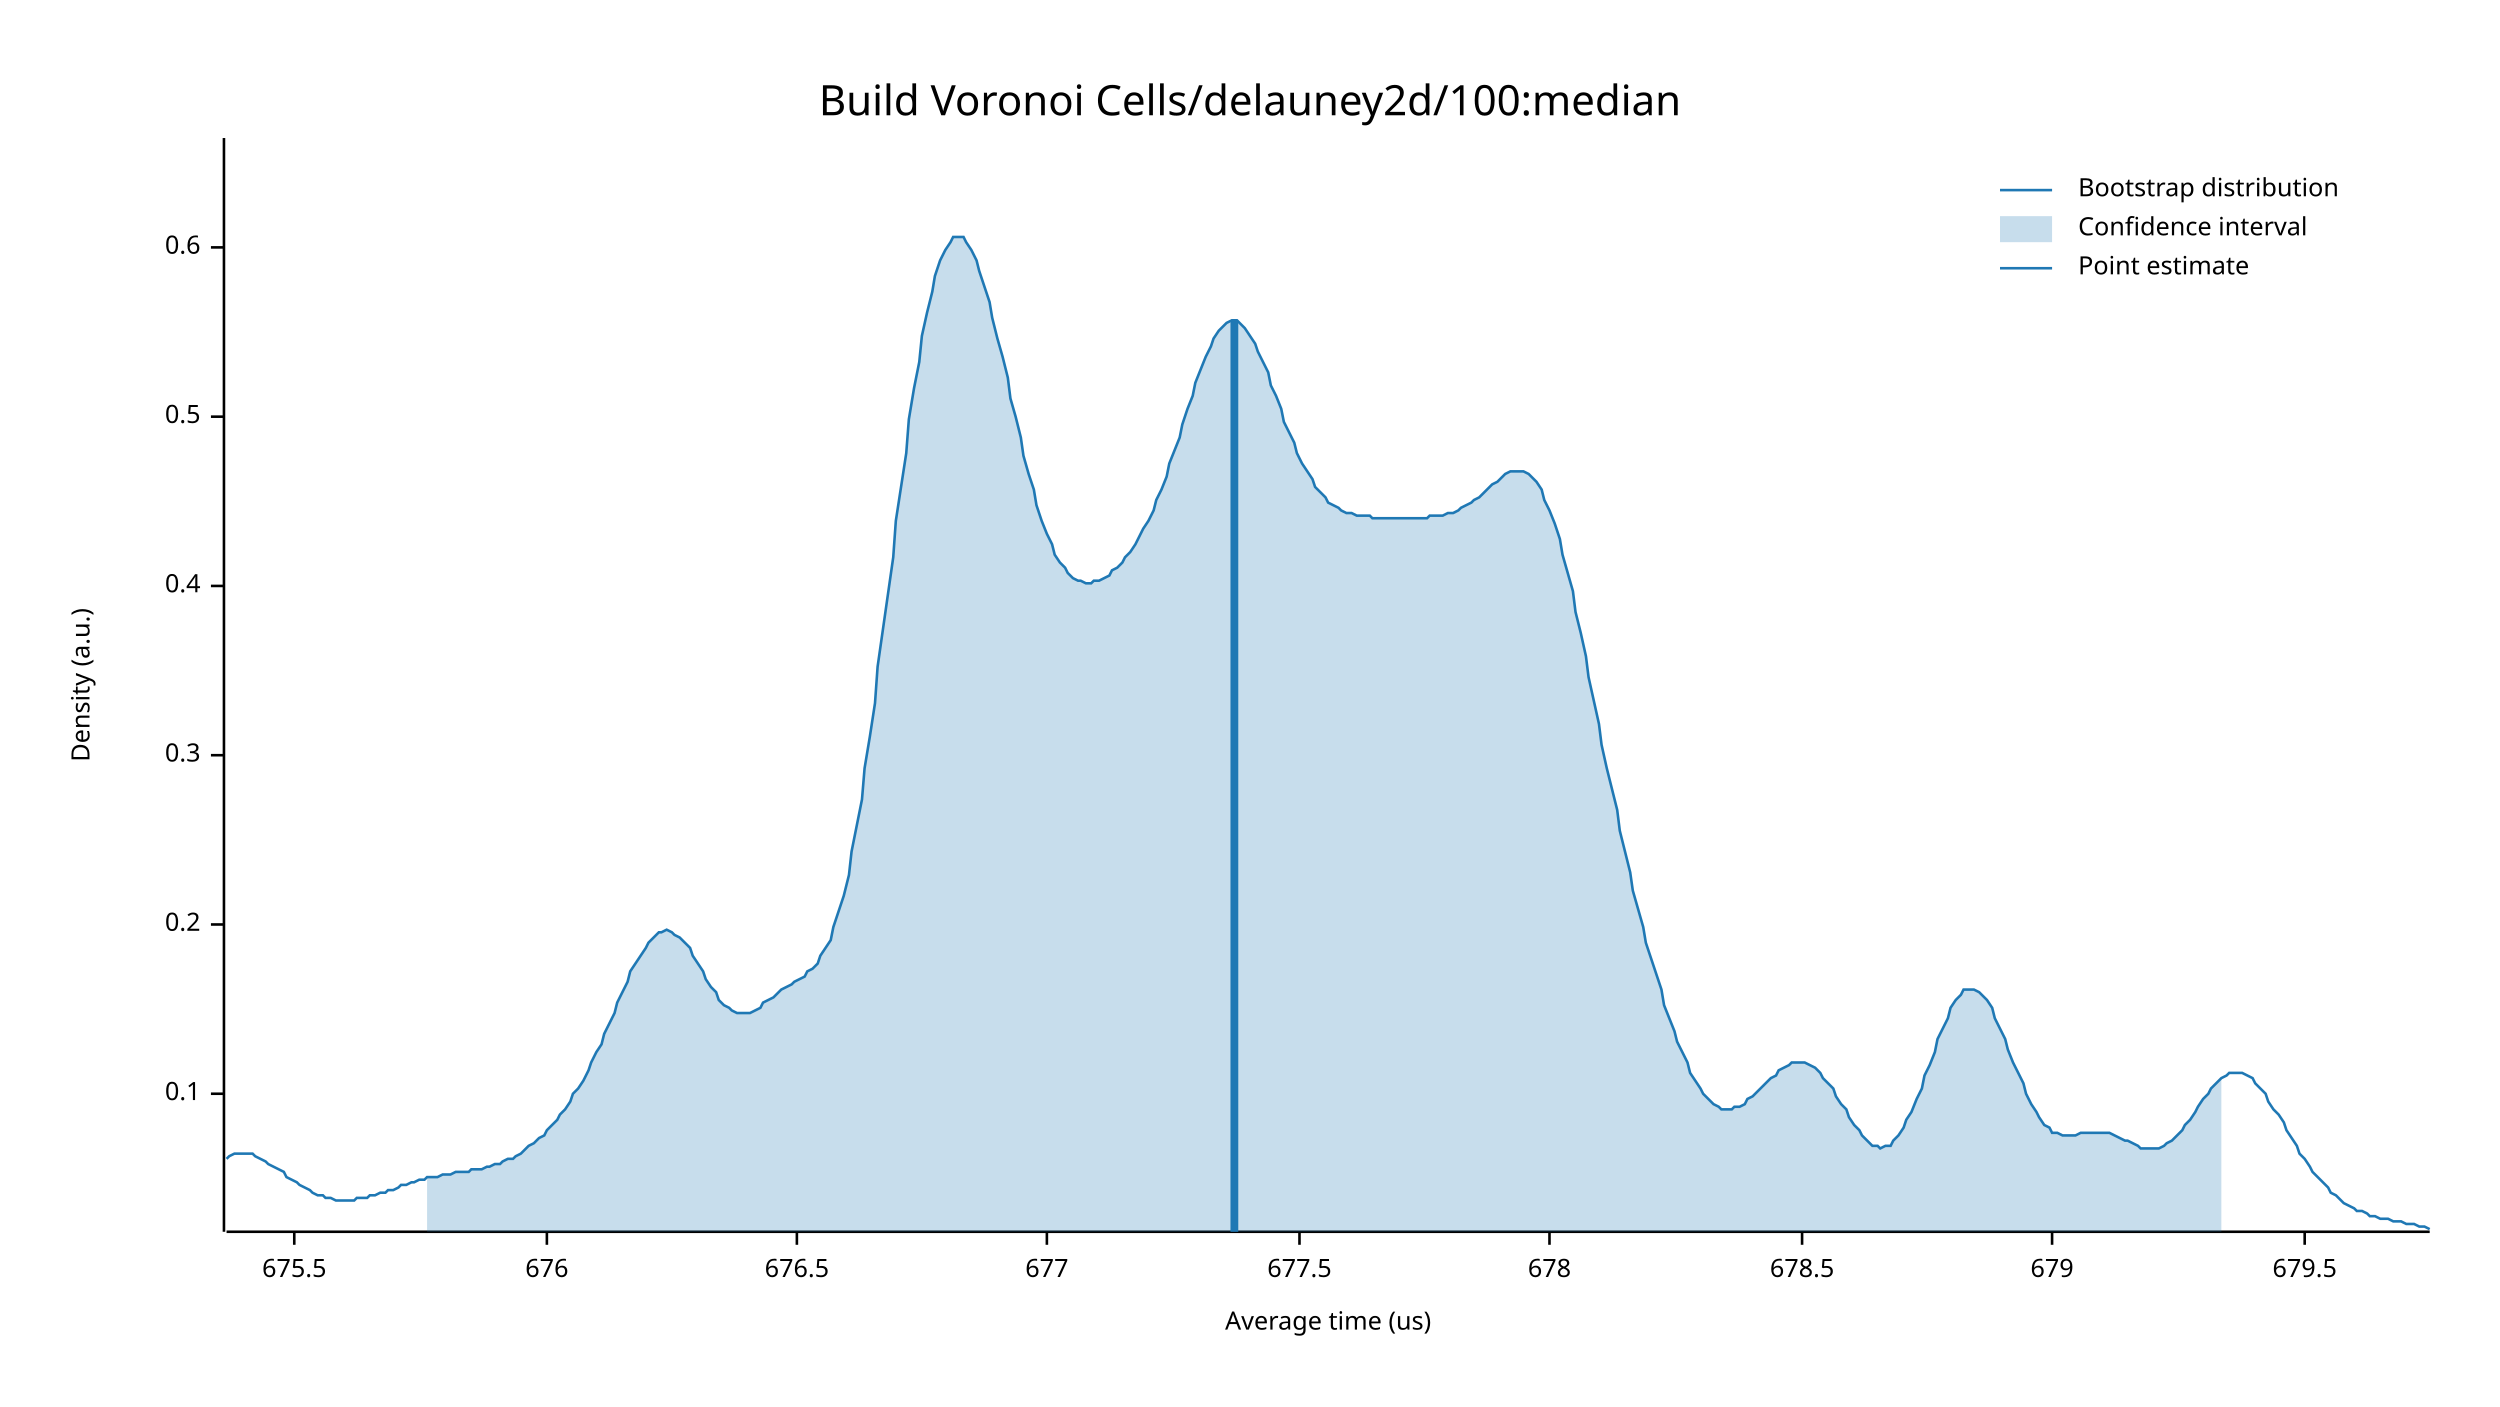
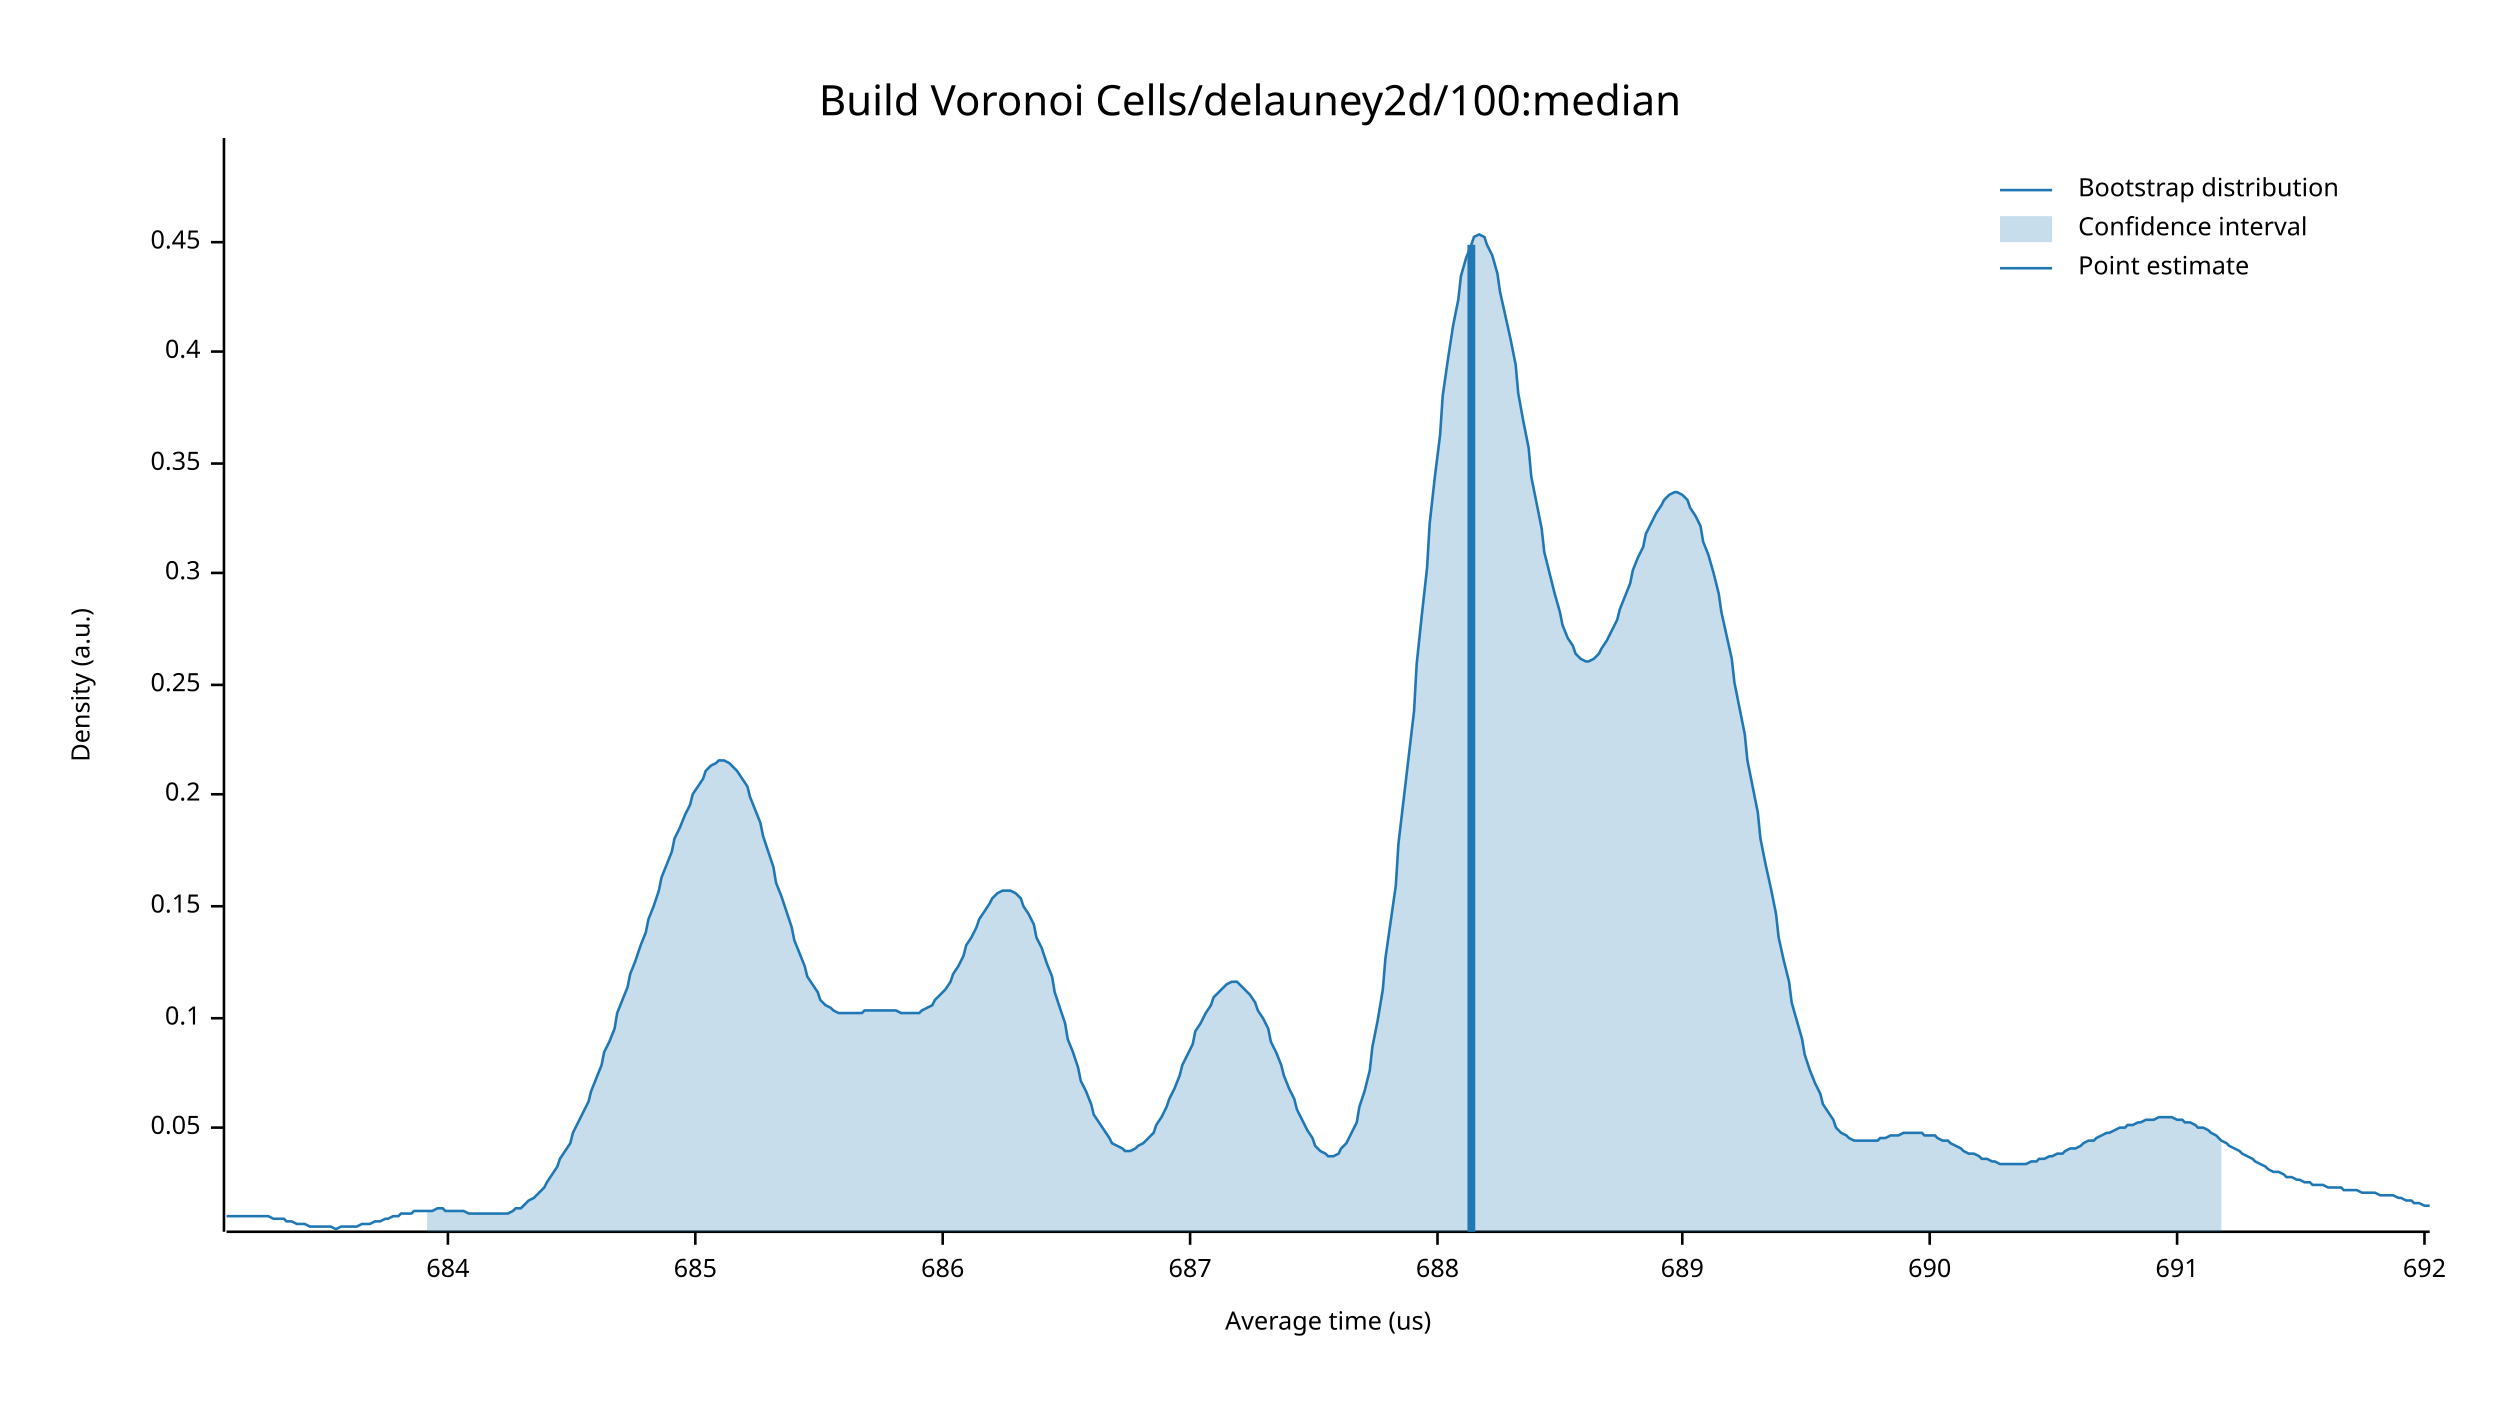
<svg xmlns="http://www.w3.org/2000/svg" width="960" height="540" viewBox="0 0 960 540">
  <text x="480" y="32" dy="0.76em" text-anchor="middle" font-family="sans-serif" font-size="16.129" opacity="1" fill="#000000">
Build Voronoi Cells/delauney2d/100:median
</text>
  <text x="27" y="263" dy="0.76em" text-anchor="middle" font-family="sans-serif" font-size="9.677" opacity="1" fill="#000000" transform="rotate(270, 27, 263)">
Density (a.u.)
</text>
  <text x="510" y="513" dy="-0.5ex" text-anchor="middle" font-family="sans-serif" font-size="9.677" opacity="1" fill="#000000">
Average time (us)
</text>
  <polyline fill="none" opacity="1" stroke="#000000" stroke-width="1" points="86,53 86,473 " />
-   <text x="77" y="420" dy="0.5ex" text-anchor="end" font-family="sans-serif" font-size="9.677" opacity="1" fill="#000000">
+   <text x="77" y="433" dy="0.5ex" text-anchor="end" font-family="sans-serif" font-size="9.677" opacity="1" fill="#000000">
+ 0.05
+ </text>
+   <polyline fill="none" opacity="1" stroke="#000000" stroke-width="1" points="81,433 86,433 " />
+   <text x="77" y="391" dy="0.5ex" text-anchor="end" font-family="sans-serif" font-size="9.677" opacity="1" fill="#000000">
0.1
</text>
-   <polyline fill="none" opacity="1" stroke="#000000" stroke-width="1" points="81,420 86,420 " />
-   <text x="77" y="355" dy="0.5ex" text-anchor="end" font-family="sans-serif" font-size="9.677" opacity="1" fill="#000000">
+   <polyline fill="none" opacity="1" stroke="#000000" stroke-width="1" points="81,391 86,391 " />
+   <text x="77" y="348" dy="0.5ex" text-anchor="end" font-family="sans-serif" font-size="9.677" opacity="1" fill="#000000">
+ 0.15
+ </text>
+   <polyline fill="none" opacity="1" stroke="#000000" stroke-width="1" points="81,348 86,348 " />
+   <text x="77" y="305" dy="0.5ex" text-anchor="end" font-family="sans-serif" font-size="9.677" opacity="1" fill="#000000">
0.2
</text>
-   <polyline fill="none" opacity="1" stroke="#000000" stroke-width="1" points="81,355 86,355 " />
-   <text x="77" y="290" dy="0.5ex" text-anchor="end" font-family="sans-serif" font-size="9.677" opacity="1" fill="#000000">
+   <polyline fill="none" opacity="1" stroke="#000000" stroke-width="1" points="81,305 86,305 " />
+   <text x="77" y="263" dy="0.5ex" text-anchor="end" font-family="sans-serif" font-size="9.677" opacity="1" fill="#000000">
+ 0.25
+ </text>
+   <polyline fill="none" opacity="1" stroke="#000000" stroke-width="1" points="81,263 86,263 " />
+   <text x="77" y="220" dy="0.5ex" text-anchor="end" font-family="sans-serif" font-size="9.677" opacity="1" fill="#000000">
0.3
</text>
-   <polyline fill="none" opacity="1" stroke="#000000" stroke-width="1" points="81,290 86,290 " />
-   <text x="77" y="225" dy="0.5ex" text-anchor="end" font-family="sans-serif" font-size="9.677" opacity="1" fill="#000000">
+   <polyline fill="none" opacity="1" stroke="#000000" stroke-width="1" points="81,220 86,220 " />
+   <text x="77" y="178" dy="0.5ex" text-anchor="end" font-family="sans-serif" font-size="9.677" opacity="1" fill="#000000">
+ 0.35
+ </text>
+   <polyline fill="none" opacity="1" stroke="#000000" stroke-width="1" points="81,178 86,178 " />
+   <text x="77" y="135" dy="0.5ex" text-anchor="end" font-family="sans-serif" font-size="9.677" opacity="1" fill="#000000">
0.4
</text>
-   <polyline fill="none" opacity="1" stroke="#000000" stroke-width="1" points="81,225 86,225 " />
-   <text x="77" y="160" dy="0.5ex" text-anchor="end" font-family="sans-serif" font-size="9.677" opacity="1" fill="#000000">
- 0.5
+   <polyline fill="none" opacity="1" stroke="#000000" stroke-width="1" points="81,135 86,135 " />
+   <text x="77" y="93" dy="0.5ex" text-anchor="end" font-family="sans-serif" font-size="9.677" opacity="1" fill="#000000">
+ 0.45
</text>
-   <polyline fill="none" opacity="1" stroke="#000000" stroke-width="1" points="81,160 86,160 " />
-   <text x="77" y="95" dy="0.5ex" text-anchor="end" font-family="sans-serif" font-size="9.677" opacity="1" fill="#000000">
- 0.6
+   <polyline fill="none" opacity="1" stroke="#000000" stroke-width="1" points="81,93 86,93 " />
+   <polyline fill="none" opacity="1" stroke="#000000" stroke-width="1" points="87,473 933,473 " />
+   <text x="172" y="483" dy="0.76em" text-anchor="middle" font-family="sans-serif" font-size="9.677" opacity="1" fill="#000000">
+ 684
</text>
-   <polyline fill="none" opacity="1" stroke="#000000" stroke-width="1" points="81,95 86,95 " />
-   <polyline fill="none" opacity="1" stroke="#000000" stroke-width="1" points="87,473 933,473 " />
-   <text x="113" y="483" dy="0.76em" text-anchor="middle" font-family="sans-serif" font-size="9.677" opacity="1" fill="#000000">
- 675.5
+   <polyline fill="none" opacity="1" stroke="#000000" stroke-width="1" points="172,473 172,478 " />
+   <text x="267" y="483" dy="0.76em" text-anchor="middle" font-family="sans-serif" font-size="9.677" opacity="1" fill="#000000">
+ 685
</text>
-   <polyline fill="none" opacity="1" stroke="#000000" stroke-width="1" points="113,473 113,478 " />
-   <text x="210" y="483" dy="0.76em" text-anchor="middle" font-family="sans-serif" font-size="9.677" opacity="1" fill="#000000">
- 676
+   <polyline fill="none" opacity="1" stroke="#000000" stroke-width="1" points="267,473 267,478 " />
+   <text x="362" y="483" dy="0.76em" text-anchor="middle" font-family="sans-serif" font-size="9.677" opacity="1" fill="#000000">
+ 686
</text>
-   <polyline fill="none" opacity="1" stroke="#000000" stroke-width="1" points="210,473 210,478 " />
-   <text x="306" y="483" dy="0.76em" text-anchor="middle" font-family="sans-serif" font-size="9.677" opacity="1" fill="#000000">
- 676.5
+   <polyline fill="none" opacity="1" stroke="#000000" stroke-width="1" points="362,473 362,478 " />
+   <text x="457" y="483" dy="0.76em" text-anchor="middle" font-family="sans-serif" font-size="9.677" opacity="1" fill="#000000">
+ 687
</text>
-   <polyline fill="none" opacity="1" stroke="#000000" stroke-width="1" points="306,473 306,478 " />
-   <text x="402" y="483" dy="0.76em" text-anchor="middle" font-family="sans-serif" font-size="9.677" opacity="1" fill="#000000">
- 677
+   <polyline fill="none" opacity="1" stroke="#000000" stroke-width="1" points="457,473 457,478 " />
+   <text x="552" y="483" dy="0.76em" text-anchor="middle" font-family="sans-serif" font-size="9.677" opacity="1" fill="#000000">
+ 688
</text>
-   <polyline fill="none" opacity="1" stroke="#000000" stroke-width="1" points="402,473 402,478 " />
-   <text x="499" y="483" dy="0.76em" text-anchor="middle" font-family="sans-serif" font-size="9.677" opacity="1" fill="#000000">
- 677.5
+   <polyline fill="none" opacity="1" stroke="#000000" stroke-width="1" points="552,473 552,478 " />
+   <text x="646" y="483" dy="0.76em" text-anchor="middle" font-family="sans-serif" font-size="9.677" opacity="1" fill="#000000">
+ 689
</text>
-   <polyline fill="none" opacity="1" stroke="#000000" stroke-width="1" points="499,473 499,478 " />
-   <text x="595" y="483" dy="0.76em" text-anchor="middle" font-family="sans-serif" font-size="9.677" opacity="1" fill="#000000">
- 678
+   <polyline fill="none" opacity="1" stroke="#000000" stroke-width="1" points="646,473 646,478 " />
+   <text x="741" y="483" dy="0.76em" text-anchor="middle" font-family="sans-serif" font-size="9.677" opacity="1" fill="#000000">
+ 690
</text>
-   <polyline fill="none" opacity="1" stroke="#000000" stroke-width="1" points="595,473 595,478 " />
-   <text x="692" y="483" dy="0.76em" text-anchor="middle" font-family="sans-serif" font-size="9.677" opacity="1" fill="#000000">
- 678.5
+   <polyline fill="none" opacity="1" stroke="#000000" stroke-width="1" points="741,473 741,478 " />
+   <text x="836" y="483" dy="0.76em" text-anchor="middle" font-family="sans-serif" font-size="9.677" opacity="1" fill="#000000">
+ 691
</text>
-   <polyline fill="none" opacity="1" stroke="#000000" stroke-width="1" points="692,473 692,478 " />
-   <text x="788" y="483" dy="0.76em" text-anchor="middle" font-family="sans-serif" font-size="9.677" opacity="1" fill="#000000">
- 679
+   <polyline fill="none" opacity="1" stroke="#000000" stroke-width="1" points="836,473 836,478 " />
+   <text x="931" y="483" dy="0.76em" text-anchor="middle" font-family="sans-serif" font-size="9.677" opacity="1" fill="#000000">
+ 692
</text>
-   <polyline fill="none" opacity="1" stroke="#000000" stroke-width="1" points="788,473 788,478 " />
-   <text x="885" y="483" dy="0.76em" text-anchor="middle" font-family="sans-serif" font-size="9.677" opacity="1" fill="#000000">
- 679.5
- </text>
-   <polyline fill="none" opacity="1" stroke="#000000" stroke-width="1" points="885,473 885,478 " />
-   <polyline fill="none" opacity="1" stroke="#1F78B4" stroke-width="1" points="87,445 88,444 90,443 92,443 93,443 95,443 97,443 98,444 100,445 102,446 103,447 105,448 107,449 109,450 110,452 112,453 114,454 115,455 117,456 119,457 120,458 122,459 124,459 125,460 127,460 129,461 131,461 132,461 134,461 136,461 137,460 139,460 141,460 142,459 144,459 146,458 148,458 149,457 151,457 153,456 154,455 156,455 158,454 159,454 161,453 163,453 164,452 166,452 168,452 170,451 171,451 173,451 175,450 176,450 178,450 180,450 181,449 183,449 185,449 187,448 188,448 190,447 192,447 193,446 195,445 197,445 198,444 200,443 202,441 203,440 205,439 207,437 209,436 210,434 212,432 214,430 215,428 217,426 219,423 220,420 222,418 224,415 226,411 227,408 229,404 231,401 232,397 234,393 236,389 237,385 239,381 241,377 242,373 244,370 246,367 248,364 249,362 251,360 253,358 254,358 256,357 258,358 259,359 261,360 263,362 265,364 266,367 268,370 270,373 271,376 273,379 275,381 276,384 278,386 280,387 281,388 283,389 285,389 287,389 288,389 290,388 292,387 293,385 295,384 297,383 298,382 300,380 302,379 304,378 305,377 307,376 309,375 310,373 312,372 314,370 315,367 317,364 319,361 320,356 322,350 324,344 326,336 327,327 329,317 331,307 332,295 334,283 336,270 337,256 339,242 341,228 343,214 344,200 346,187 348,174 349,161 351,149 353,139 354,129 356,120 358,112 359,106 361,100 363,96 365,93 366,91 368,91 370,91 371,93 373,96 375,100 376,104 378,110 380,116 381,122 383,130 385,137 387,145 388,153 390,160 392,168 393,175 395,182 397,188 398,194 400,200 402,205 404,209 405,213 407,216 409,218 410,220 412,222 414,223 415,223 417,224 419,224 420,223 422,223 424,222 426,221 427,219 429,218 431,216 432,214 434,212 436,209 437,207 439,203 441,200 443,196 444,192 446,188 448,183 449,178 451,173 453,168 454,163 456,157 458,152 459,147 461,142 463,137 465,133 466,130 468,127 470,125 471,124 473,123 475,123 476,124 478,126 480,129 482,132 483,135 485,139 487,143 488,148 490,152 492,157 493,162 495,166 497,170 498,174 500,178 502,181 504,184 505,187 507,189 509,191 510,193 512,194 514,195 515,196 517,197 519,197 521,198 522,198 524,198 526,198 527,199 529,199 531,199 532,199 534,199 536,199 537,199 539,199 541,199 543,199 544,199 546,199 548,199 549,198 551,198 553,198 554,198 556,197 558,197 560,196 561,195 563,194 565,193 566,192 568,191 570,189 571,188 573,186 575,185 576,184 578,182 580,181 582,181 583,181 585,181 587,182 588,183 590,185 592,188 593,192 595,196 597,201 599,207 600,213 602,220 604,227 605,235 607,243 609,252 610,260 612,269 614,278 615,286 617,295 619,303 621,311 622,319 624,327 626,335 627,342 629,349 631,356 632,362 634,368 636,374 638,380 639,386 641,391 643,396 644,400 646,404 648,408 649,412 651,415 653,418 654,420 656,422 658,424 660,425 661,426 663,426 665,426 666,425 668,425 670,424 671,422 673,421 675,419 676,418 678,416 680,414 682,413 683,411 685,410 687,409 688,408 690,408 692,408 693,408 695,409 697,410 699,412 700,414 702,416 704,418 705,421 707,424 709,426 710,429 712,432 714,434 715,436 717,438 719,440 721,440 722,441 724,440 726,440 727,438 729,436 731,433 732,430 734,427 736,422 738,418 739,413 741,409 743,404 744,399 746,395 748,391 749,387 751,384 753,382 754,380 756,380 758,380 760,381 761,382 763,384 765,387 766,391 768,395 770,399 771,403 773,408 775,412 777,416 778,420 780,424 782,427 783,429 785,432 787,433 788,435 790,435 792,436 793,436 795,436 797,436 799,435 800,435 802,435 804,435 805,435 807,435 809,435 810,435 812,436 814,437 816,438 817,438 819,439 821,440 822,441 824,441 826,441 827,441 829,441 831,440 832,439 834,438 836,436 838,434 839,432 841,430 843,427 844,425 846,422 848,420 849,418 851,416 853,414 855,413 856,412 858,412 860,412 861,412 863,413 865,414 866,416 868,418 870,420 871,423 873,426 875,428 877,431 878,434 880,437 882,440 883,443 885,445 887,448 888,450 890,452 892,454 894,456 895,458 897,459 899,461 900,462 902,463 904,464 905,465 907,465 909,466 910,467 912,467 914,468 916,468 917,468 919,469 921,469 922,469 924,470 926,470 927,470 929,471 931,471 933,472 " />
-   <polygon opacity="0.25" fill="#1F78B4" points="164,452 166,452 168,452 170,451 171,451 173,451 175,450 176,450 178,450 180,450 181,449 183,449 185,449 187,448 188,448 190,447 192,447 193,446 195,445 197,445 198,444 200,443 202,441 203,440 205,439 207,437 209,436 210,434 212,432 214,430 215,428 217,426 219,423 220,420 222,418 224,415 226,411 227,408 229,404 231,401 232,397 234,393 236,389 237,385 239,381 241,377 242,373 244,370 246,367 248,364 249,362 251,360 253,358 254,358 256,357 258,358 259,359 261,360 263,362 265,364 266,367 268,370 270,373 271,376 273,379 275,381 276,384 278,386 280,387 281,388 283,389 285,389 287,389 288,389 290,388 292,387 293,385 295,384 297,383 298,382 300,380 302,379 304,378 305,377 307,376 309,375 310,373 312,372 314,370 315,367 317,364 319,361 320,356 322,350 324,344 326,336 327,327 329,317 331,307 332,295 334,283 336,270 337,256 339,242 341,228 343,214 344,200 346,187 348,174 349,161 351,149 353,139 354,129 356,120 358,112 359,106 361,100 363,96 365,93 366,91 368,91 370,91 371,93 373,96 375,100 376,104 378,110 380,116 381,122 383,130 385,137 387,145 388,153 390,160 392,168 393,175 395,182 397,188 398,194 400,200 402,205 404,209 405,213 407,216 409,218 410,220 412,222 414,223 415,223 417,224 419,224 420,223 422,223 424,222 426,221 427,219 429,218 431,216 432,214 434,212 436,209 437,207 439,203 441,200 443,196 444,192 446,188 448,183 449,178 451,173 453,168 454,163 456,157 458,152 459,147 461,142 463,137 465,133 466,130 468,127 470,125 471,124 473,123 475,123 476,124 478,126 480,129 482,132 483,135 485,139 487,143 488,148 490,152 492,157 493,162 495,166 497,170 498,174 500,178 502,181 504,184 505,187 507,189 509,191 510,193 512,194 514,195 515,196 517,197 519,197 521,198 522,198 524,198 526,198 527,199 529,199 531,199 532,199 534,199 536,199 537,199 539,199 541,199 543,199 544,199 546,199 548,199 549,198 551,198 553,198 554,198 556,197 558,197 560,196 561,195 563,194 565,193 566,192 568,191 570,189 571,188 573,186 575,185 576,184 578,182 580,181 582,181 583,181 585,181 587,182 588,183 590,185 592,188 593,192 595,196 597,201 599,207 600,213 602,220 604,227 605,235 607,243 609,252 610,260 612,269 614,278 615,286 617,295 619,303 621,311 622,319 624,327 626,335 627,342 629,349 631,356 632,362 634,368 636,374 638,380 639,386 641,391 643,396 644,400 646,404 648,408 649,412 651,415 653,418 654,420 656,422 658,424 660,425 661,426 663,426 665,426 666,425 668,425 670,424 671,422 673,421 675,419 676,418 678,416 680,414 682,413 683,411 685,410 687,409 688,408 690,408 692,408 693,408 695,409 697,410 699,412 700,414 702,416 704,418 705,421 707,424 709,426 710,429 712,432 714,434 715,436 717,438 719,440 721,440 722,441 724,440 726,440 727,438 729,436 731,433 732,430 734,427 736,422 738,418 739,413 741,409 743,404 744,399 746,395 748,391 749,387 751,384 753,382 754,380 756,380 758,380 760,381 761,382 763,384 765,387 766,391 768,395 770,399 771,403 773,408 775,412 777,416 778,420 780,424 782,427 783,429 785,432 787,433 788,435 790,435 792,436 793,436 795,436 797,436 799,435 800,435 802,435 804,435 805,435 807,435 809,435 810,435 812,436 814,437 816,438 817,438 819,439 821,440 822,441 824,441 826,441 827,441 829,441 831,440 832,439 834,438 836,436 838,434 839,432 841,430 843,427 844,425 846,422 848,420 849,418 851,416 853,414 853,473 164,473 " />
-   <polyline fill="none" opacity="1" stroke="#1F78B4" stroke-width="3" points="474,473 474,123 " />
+   <polyline fill="none" opacity="1" stroke="#000000" stroke-width="1" points="931,473 931,478 " />
+   <polyline fill="none" opacity="1" stroke="#1F78B4" stroke-width="1" points="87,467 88,467 90,467 92,467 93,467 95,467 97,467 98,467 100,467 102,467 103,467 105,468 107,468 109,468 110,469 112,469 114,470 115,470 117,470 119,471 120,471 122,471 124,471 125,471 127,471 129,472 131,471 132,471 134,471 136,471 137,471 139,470 141,470 142,470 144,469 146,469 148,468 149,468 151,467 153,467 154,466 156,466 158,466 159,465 161,465 163,465 164,465 166,465 168,464 170,464 171,465 173,465 175,465 176,465 178,465 180,466 181,466 183,466 185,466 187,466 188,466 190,466 192,466 193,466 195,466 197,465 198,464 200,464 202,462 203,461 205,460 207,458 209,456 210,454 212,451 214,448 215,445 217,442 219,439 220,435 222,431 224,427 226,423 227,419 229,414 231,409 232,404 234,400 236,395 237,389 239,384 241,379 242,374 244,369 246,363 248,358 249,353 251,348 253,342 254,337 256,332 258,327 259,322 261,318 263,313 265,309 266,305 268,302 270,299 271,296 273,294 275,293 276,292 278,292 280,293 281,294 283,296 285,299 287,302 288,306 290,311 292,316 293,321 295,327 297,333 298,339 300,344 302,350 304,356 305,361 307,366 309,371 310,375 312,378 314,381 315,384 317,386 319,387 320,388 322,389 324,389 326,389 327,389 329,389 331,389 332,388 334,388 336,388 337,388 339,388 341,388 343,388 344,388 346,389 348,389 349,389 351,389 353,389 354,388 356,387 358,386 359,384 361,382 363,380 365,377 366,374 368,371 370,367 371,363 373,360 375,356 376,353 378,350 380,347 381,345 383,343 385,342 387,342 388,342 390,343 392,345 393,348 395,351 397,355 398,360 400,364 402,370 404,375 405,381 407,387 409,393 410,399 412,404 414,410 415,415 417,419 419,424 420,428 422,431 424,434 426,437 427,439 429,440 431,441 432,442 434,442 436,441 437,440 439,439 441,437 443,435 444,432 446,429 448,425 449,422 451,418 453,413 454,409 456,405 458,401 459,396 461,393 463,389 465,386 466,383 468,381 470,379 471,378 473,377 475,377 476,378 478,380 480,382 482,385 483,388 485,391 487,395 488,400 490,404 492,409 493,413 495,418 497,422 498,426 500,430 502,434 504,437 505,440 507,442 509,443 510,444 512,444 514,443 515,441 517,439 519,435 521,431 522,425 524,419 526,411 527,402 529,392 531,380 532,368 534,354 536,340 537,324 539,307 541,290 543,273 544,255 546,236 548,218 549,201 551,183 553,167 554,152 556,138 558,125 560,115 561,106 563,99 565,94 566,91 568,90 570,91 571,94 573,98 575,105 576,112 578,121 580,130 582,140 583,151 585,162 587,172 588,183 590,193 592,203 593,212 595,220 597,228 599,235 600,240 602,245 604,248 605,251 607,253 609,254 610,254 612,253 614,251 615,249 617,246 619,242 621,238 622,234 624,229 626,224 627,219 629,214 631,210 632,205 634,201 636,197 638,194 639,192 641,190 643,189 644,189 646,190 648,192 649,195 651,198 653,202 654,208 656,213 658,220 660,228 661,235 663,244 665,253 666,262 668,272 670,282 671,292 673,302 675,312 676,322 678,332 680,341 682,351 683,360 685,369 687,377 688,385 690,392 692,399 693,405 695,411 697,416 699,420 700,424 702,427 704,430 705,433 707,435 709,436 710,437 712,438 714,438 715,438 717,438 719,438 721,438 722,437 724,437 726,436 727,436 729,436 731,435 732,435 734,435 736,435 738,435 739,436 741,436 743,436 744,437 746,438 748,438 749,439 751,440 753,441 754,442 756,443 758,443 760,444 761,445 763,445 765,446 766,446 768,447 770,447 771,447 773,447 775,447 777,447 778,447 780,446 782,446 783,445 785,445 787,444 788,444 790,443 792,443 793,442 795,441 797,441 799,440 800,439 802,438 804,438 805,437 807,436 809,435 810,435 812,434 814,433 816,433 817,432 819,432 821,431 822,431 824,430 826,430 827,430 829,429 831,429 832,429 834,429 836,430 838,430 839,431 841,431 843,432 844,433 846,433 848,434 849,435 851,436 853,438 855,439 856,440 858,441 860,442 861,443 863,444 865,445 866,446 868,447 870,448 871,449 873,450 875,450 877,451 878,452 880,452 882,453 883,453 885,454 887,454 888,455 890,455 892,455 894,456 895,456 897,456 899,456 900,457 902,457 904,457 905,457 907,458 909,458 910,458 912,458 914,459 916,459 917,459 919,459 921,460 922,460 924,461 926,461 927,462 929,462 931,463 933,463 " />
+   <polygon opacity="0.25" fill="#1F78B4" points="164,465 166,465 168,464 170,464 171,465 173,465 175,465 176,465 178,465 180,466 181,466 183,466 185,466 187,466 188,466 190,466 192,466 193,466 195,466 197,465 198,464 200,464 202,462 203,461 205,460 207,458 209,456 210,454 212,451 214,448 215,445 217,442 219,439 220,435 222,431 224,427 226,423 227,419 229,414 231,409 232,404 234,400 236,395 237,389 239,384 241,379 242,374 244,369 246,363 248,358 249,353 251,348 253,342 254,337 256,332 258,327 259,322 261,318 263,313 265,309 266,305 268,302 270,299 271,296 273,294 275,293 276,292 278,292 280,293 281,294 283,296 285,299 287,302 288,306 290,311 292,316 293,321 295,327 297,333 298,339 300,344 302,350 304,356 305,361 307,366 309,371 310,375 312,378 314,381 315,384 317,386 319,387 320,388 322,389 324,389 326,389 327,389 329,389 331,389 332,388 334,388 336,388 337,388 339,388 341,388 343,388 344,388 346,389 348,389 349,389 351,389 353,389 354,388 356,387 358,386 359,384 361,382 363,380 365,377 366,374 368,371 370,367 371,363 373,360 375,356 376,353 378,350 380,347 381,345 383,343 385,342 387,342 388,342 390,343 392,345 393,348 395,351 397,355 398,360 400,364 402,370 404,375 405,381 407,387 409,393 410,399 412,404 414,410 415,415 417,419 419,424 420,428 422,431 424,434 426,437 427,439 429,440 431,441 432,442 434,442 436,441 437,440 439,439 441,437 443,435 444,432 446,429 448,425 449,422 451,418 453,413 454,409 456,405 458,401 459,396 461,393 463,389 465,386 466,383 468,381 470,379 471,378 473,377 475,377 476,378 478,380 480,382 482,385 483,388 485,391 487,395 488,400 490,404 492,409 493,413 495,418 497,422 498,426 500,430 502,434 504,437 505,440 507,442 509,443 510,444 512,444 514,443 515,441 517,439 519,435 521,431 522,425 524,419 526,411 527,402 529,392 531,380 532,368 534,354 536,340 537,324 539,307 541,290 543,273 544,255 546,236 548,218 549,201 551,183 553,167 554,152 556,138 558,125 560,115 561,106 563,99 565,94 566,91 568,90 570,91 571,94 573,98 575,105 576,112 578,121 580,130 582,140 583,151 585,162 587,172 588,183 590,193 592,203 593,212 595,220 597,228 599,235 600,240 602,245 604,248 605,251 607,253 609,254 610,254 612,253 614,251 615,249 617,246 619,242 621,238 622,234 624,229 626,224 627,219 629,214 631,210 632,205 634,201 636,197 638,194 639,192 641,190 643,189 644,189 646,190 648,192 649,195 651,198 653,202 654,208 656,213 658,220 660,228 661,235 663,244 665,253 666,262 668,272 670,282 671,292 673,302 675,312 676,322 678,332 680,341 682,351 683,360 685,369 687,377 688,385 690,392 692,399 693,405 695,411 697,416 699,420 700,424 702,427 704,430 705,433 707,435 709,436 710,437 712,438 714,438 715,438 717,438 719,438 721,438 722,437 724,437 726,436 727,436 729,436 731,435 732,435 734,435 736,435 738,435 739,436 741,436 743,436 744,437 746,438 748,438 749,439 751,440 753,441 754,442 756,443 758,443 760,444 761,445 763,445 765,446 766,446 768,447 770,447 771,447 773,447 775,447 777,447 778,447 780,446 782,446 783,445 785,445 787,444 788,444 790,443 792,443 793,442 795,441 797,441 799,440 800,439 802,438 804,438 805,437 807,436 809,435 810,435 812,434 814,433 816,433 817,432 819,432 821,431 822,431 824,430 826,430 827,430 829,429 831,429 832,429 834,429 836,430 838,430 839,431 841,431 843,432 844,433 846,433 848,434 849,435 851,436 853,438 853,473 164,473 " />
+   <polyline fill="none" opacity="1" stroke="#1F78B4" stroke-width="3" points="565,473 565,94 " />
  <text x="798" y="68" dy="0.76em" text-anchor="start" font-family="sans-serif" font-size="9.677" opacity="1" fill="#000000">
Bootstrap distribution
</text>
  <text x="798" y="83" dy="0.76em" text-anchor="start" font-family="sans-serif" font-size="9.677" opacity="1" fill="#000000">
Confidence interval
</text>
  <text x="798" y="98" dy="0.76em" text-anchor="start" font-family="sans-serif" font-size="9.677" opacity="1" fill="#000000">
Point estimate
</text>
  <polyline fill="none" opacity="1" stroke="#1F78B4" stroke-width="1" points="768,73 788,73 " />
  <rect x="768" y="83" width="20" height="10" opacity="0.25" fill="#1F78B4" stroke="none" />
  <polyline fill="none" opacity="1" stroke="#1F78B4" stroke-width="1" points="768,103 788,103 " />
</svg>
